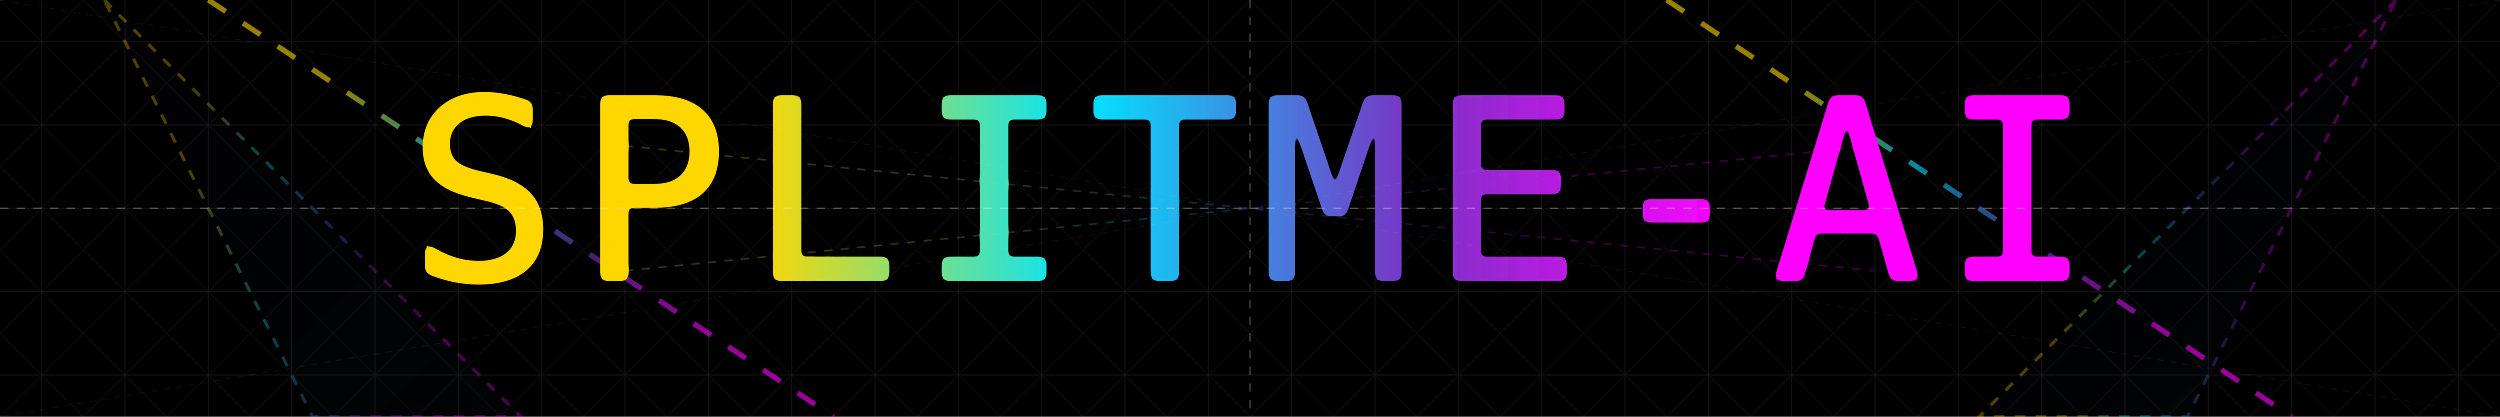
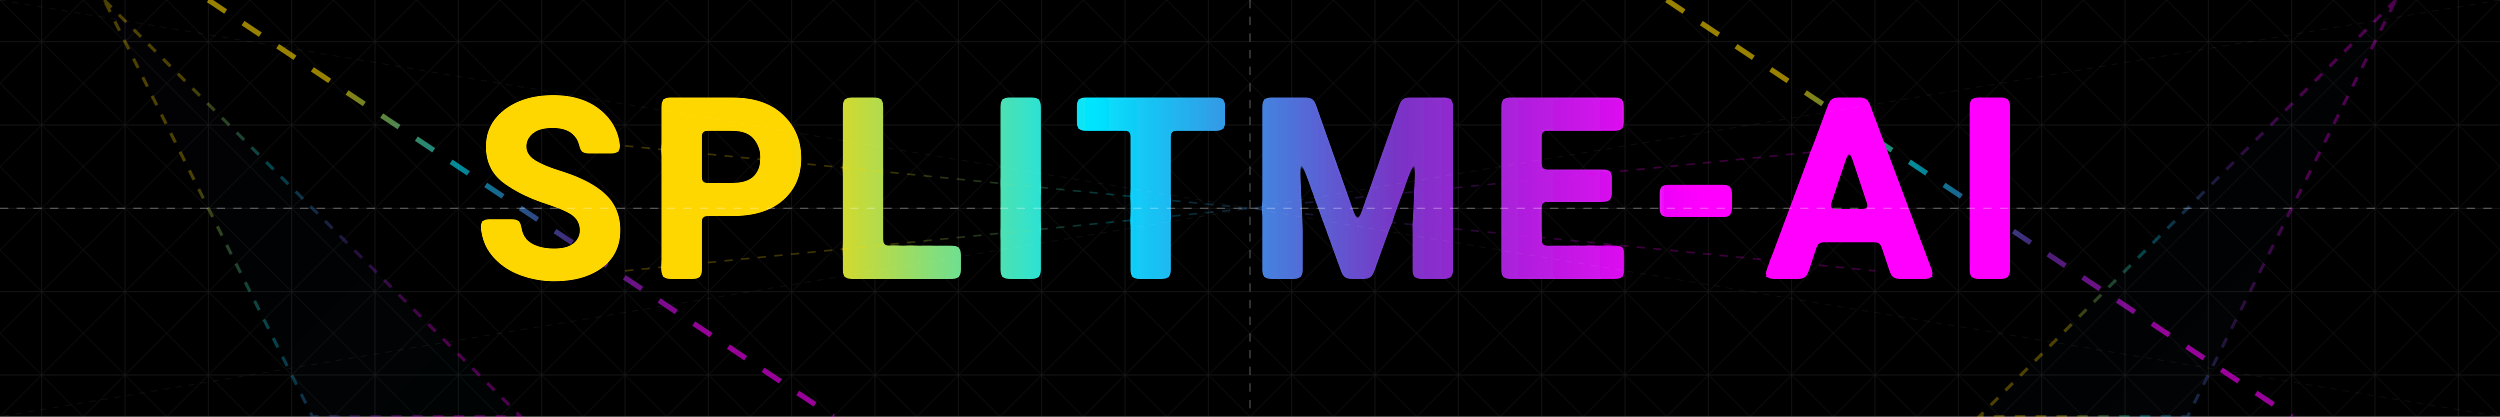
<svg xmlns="http://www.w3.org/2000/svg" viewBox="0 0 1200 200" width="100%" height="200">
  <defs>
    <linearGradient id="sliceGradientDark" x1="0%" y1="0%" x2="100%" y2="0%">
      <stop offset="20%" style="stop-color:#FFD700" />
      <stop offset="40%" style="stop-color:#00E5FF" />
      <stop offset="60%" style="stop-color:#7934C5" />
      <stop offset="80%" style="stop-color:#FF00FF" />
    </linearGradient>
    <pattern id="slicePatternDark" x="0" y="0" width="40" height="40" patternUnits="userSpaceOnUse">
      <path d="M0,20 L40,20 M20,0 L20,40 M0,0 L40,40 M40,0 L0,40" stroke="#FFFFFF" stroke-width="0.4" opacity="0.06" />
      <path d="M20,0 L20,40 M0,20 L40,20" stroke="#FFFFFF" stroke-width="0.3" opacity="0.04" />
    </pattern>
    <filter id="precisionGlowDark" x="-50%" y="-50%" width="200%" height="200%">
      <feGaussianBlur in="SourceGraphic" stdDeviation="1.5" result="blur" />
      <feColorMatrix in="blur" type="matrix" values="1 0 0 0 0  0 1 0 0 0  0 0 1 0 0  0 0 0 12 -3" result="glow" />
      <feMerge>
        <feMergeNode in="glow" />
        <feMergeNode in="SourceGraphic" />
      </feMerge>
    </filter>
    <linearGradient id="geometricAccentGradientDark" x1="0%" y1="0%" x2="100%" y2="100%">
      <stop offset="0%" style="stop-color:#7934C5;stop-opacity:0.2" />
      <stop offset="100%" style="stop-color:#00E5FF;stop-opacity:0.1" />
    </linearGradient>
  </defs>
  <rect width="1200" height="200" fill="#000000" />
  <rect width="1200" height="200" fill="url(#slicePatternDark)" />
  <g opacity="0.6">
    <path d="M100,0 L400,200" stroke="url(#sliceGradientDark)" stroke-width="2.5" stroke-dasharray="10 10" fill="none" />
    <path d="M800,0 L1100,200" stroke="url(#sliceGradientDark)" stroke-width="2.5" stroke-dasharray="10 10" fill="none" />
    <path d="M50,0 L250,200 L150,200 Z" fill="url(#geometricAccentGradientDark)" opacity="0.2" />
    <path d="M1150,0 L950,200 L1050,200 Z" fill="url(#geometricAccentGradientDark)" opacity="0.2" />
    <path d="M50,0 L250,200 L150,200 Z" fill="none" stroke="url(#sliceGradientDark)" stroke-width="1.5" stroke-dasharray="5 5" opacity="0.5" />
    <path d="M1150,0 L950,200 L1050,200 Z" fill="none" stroke="url(#sliceGradientDark)" stroke-width="1.5" stroke-dasharray="5 5" opacity="0.5" />
  </g>
  <g transform="translate(600, 100)" filter="url(#precisionGlowDark)">
-     <text font-family="'JetBrains Mono', monospace" font-size="120" font-weight="400" fill="url(#sliceGradientDark)" text-anchor="middle" dominant-baseline="middle" letter-spacing="0.08em">
+     <text font-family="Roboto, sans-serif" font-size="120" font-weight="bold" fill="url(#sliceGradientDark)" text-anchor="middle" dominant-baseline="middle" letter-spacing="0.08em">
            SPLITME-AI
        </text>
    <g opacity="0.6">
      <line x1="-300" y1="30" x2="300" y2="30" stroke="url(#sliceGradientDark)" stroke-width="1.2" stroke-dasharray="6 6" />
      <line x1="-300" y1="-30" x2="300" y2="-30" stroke="url(#sliceGradientDark)" stroke-width="1.2" stroke-dasharray="6 6" />
      <line x1="-300" y1="-30" x2="300" y2="30" stroke="url(#sliceGradientDark)" stroke-width="0.8" stroke-dasharray="4 4" opacity="0.4" />
      <line x1="-300" y1="30" x2="300" y2="-30" stroke="url(#sliceGradientDark)" stroke-width="0.8" stroke-dasharray="4 4" opacity="0.4" />
    </g>
  </g>
  <g opacity="0.3">
    <path d="M0,100 L1200,100" stroke="#FFFFFF" stroke-width="0.6" stroke-dasharray="4 4" />
    <path d="M600,0 L600,200" stroke="#FFFFFF" stroke-width="0.6" stroke-dasharray="4 4" />
    <path d="M0,0 L1200,200" stroke="#FFFFFF" stroke-width="0.4" stroke-dasharray="3 3" opacity="0.2" />
    <path d="M1200,0 L0,200" stroke="#FFFFFF" stroke-width="0.4" stroke-dasharray="3 3" opacity="0.2" />
  </g>
</svg>
